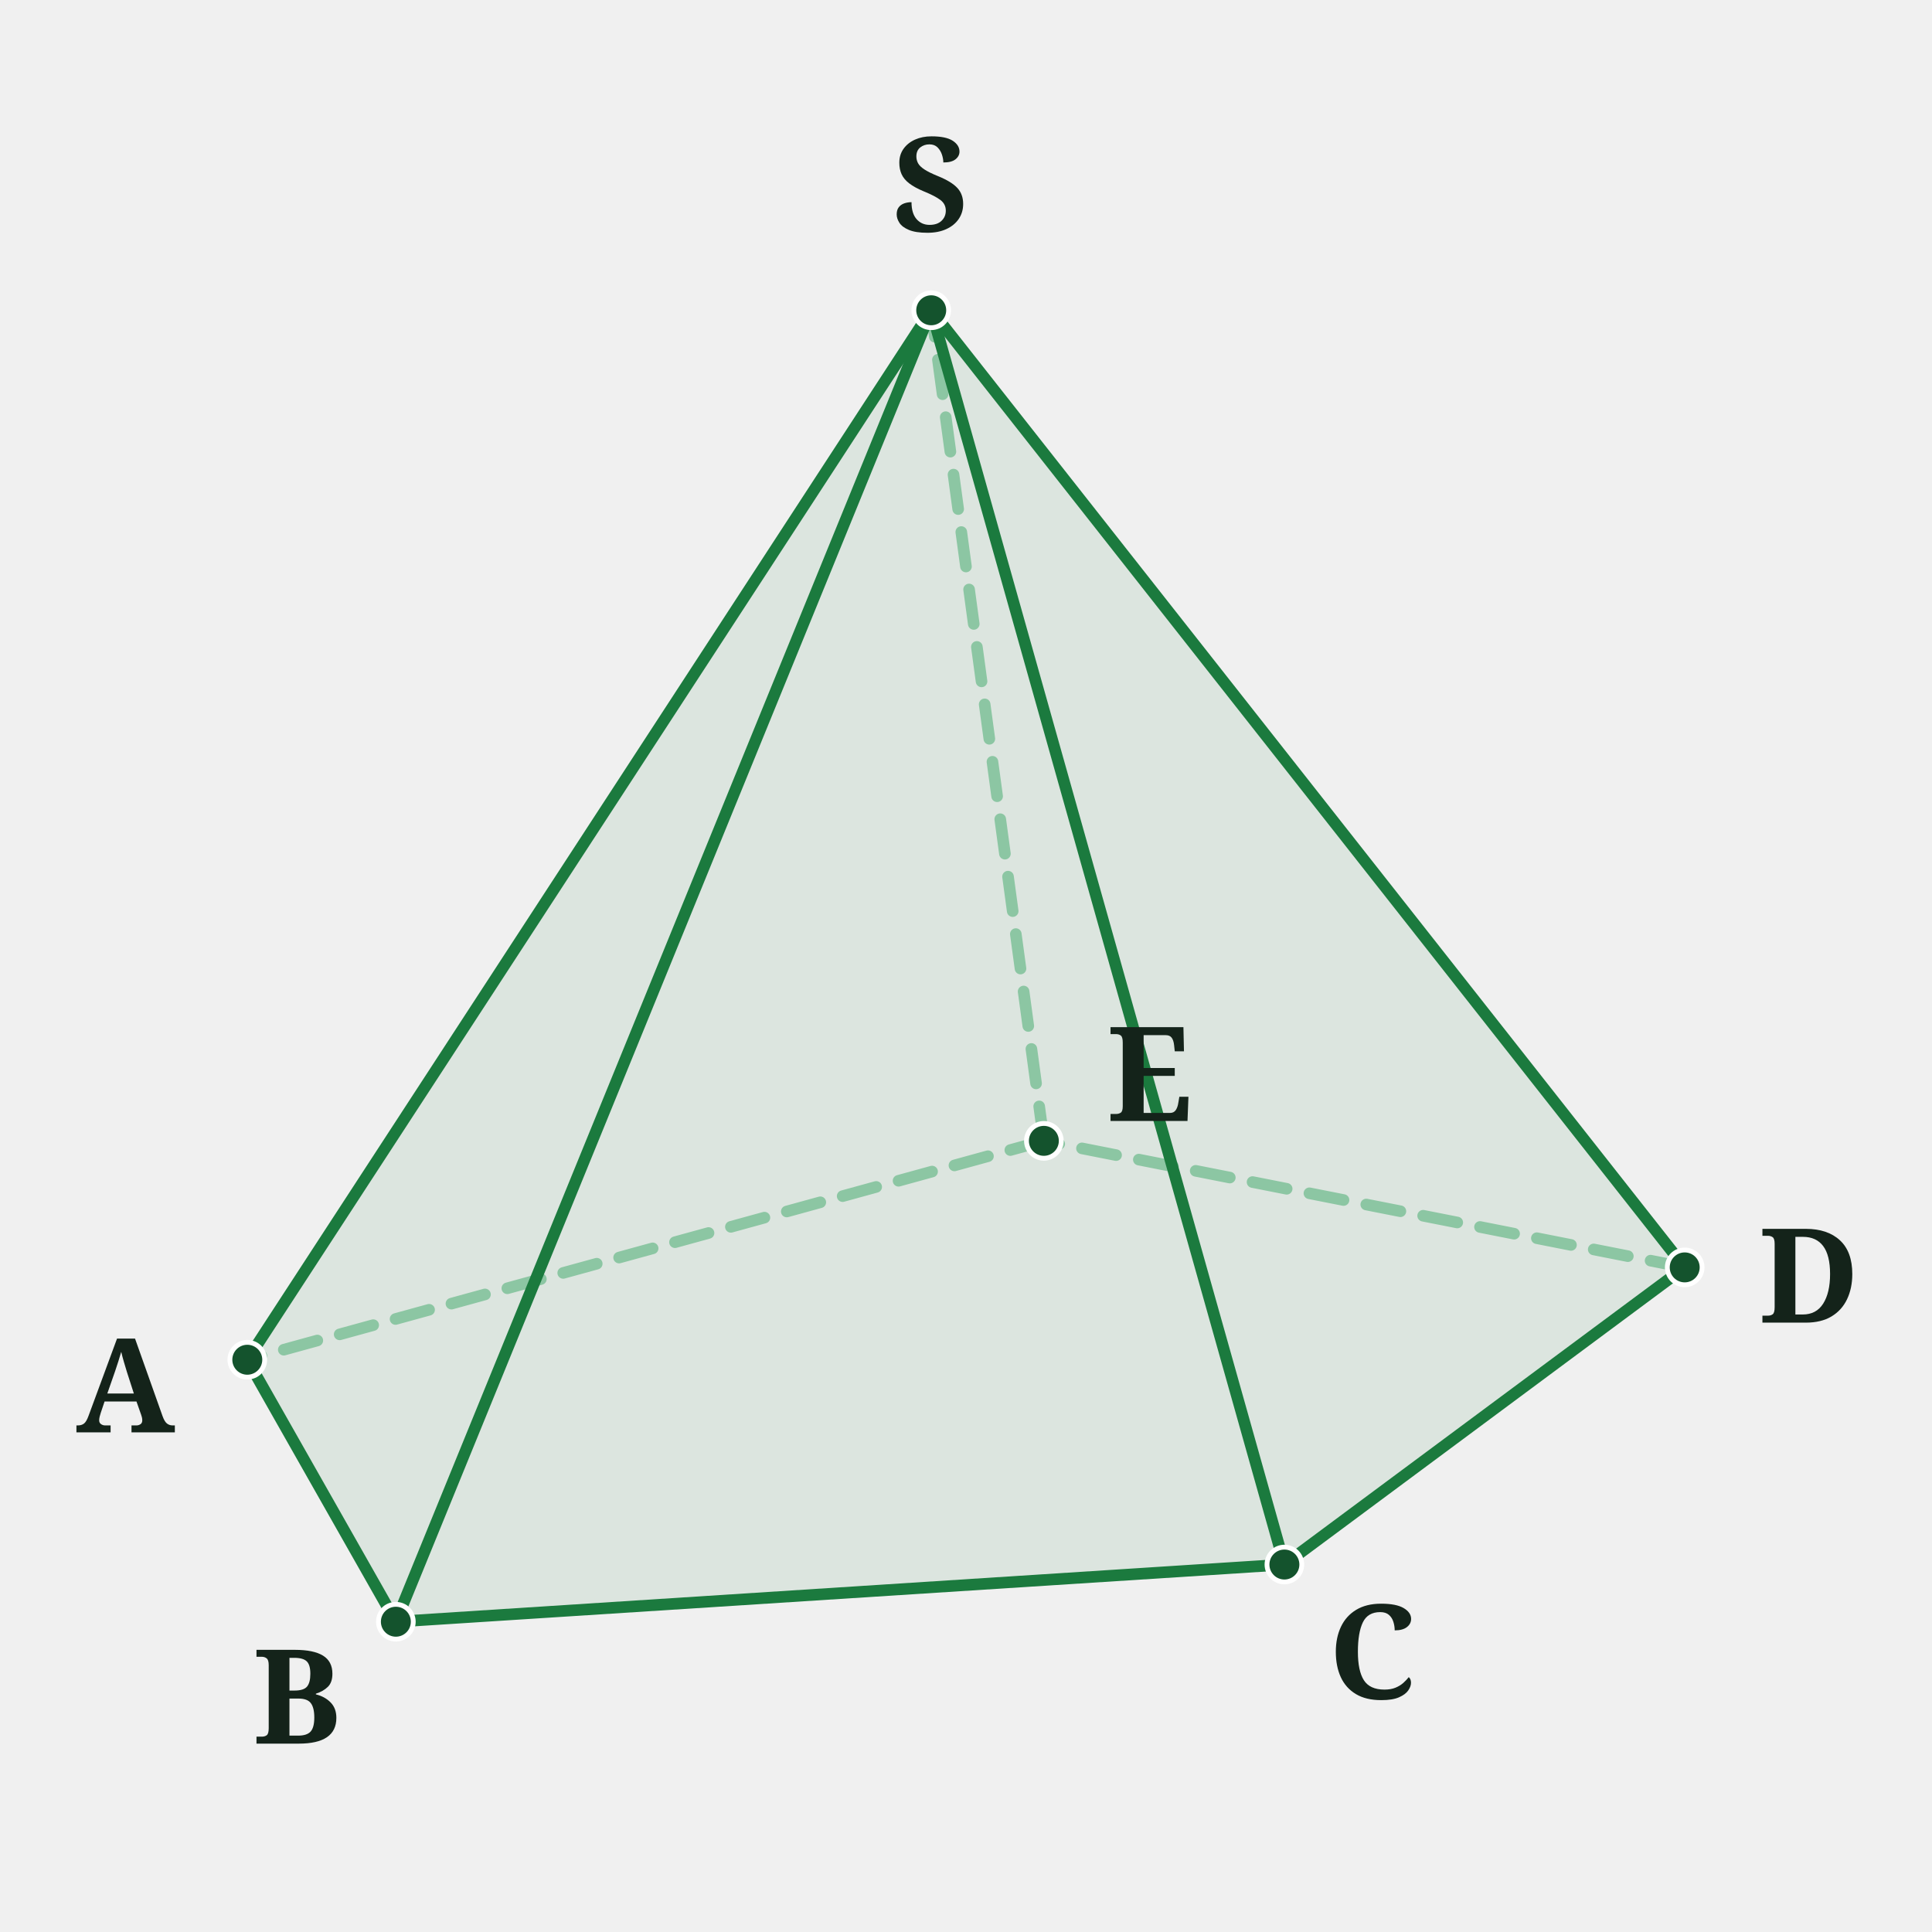
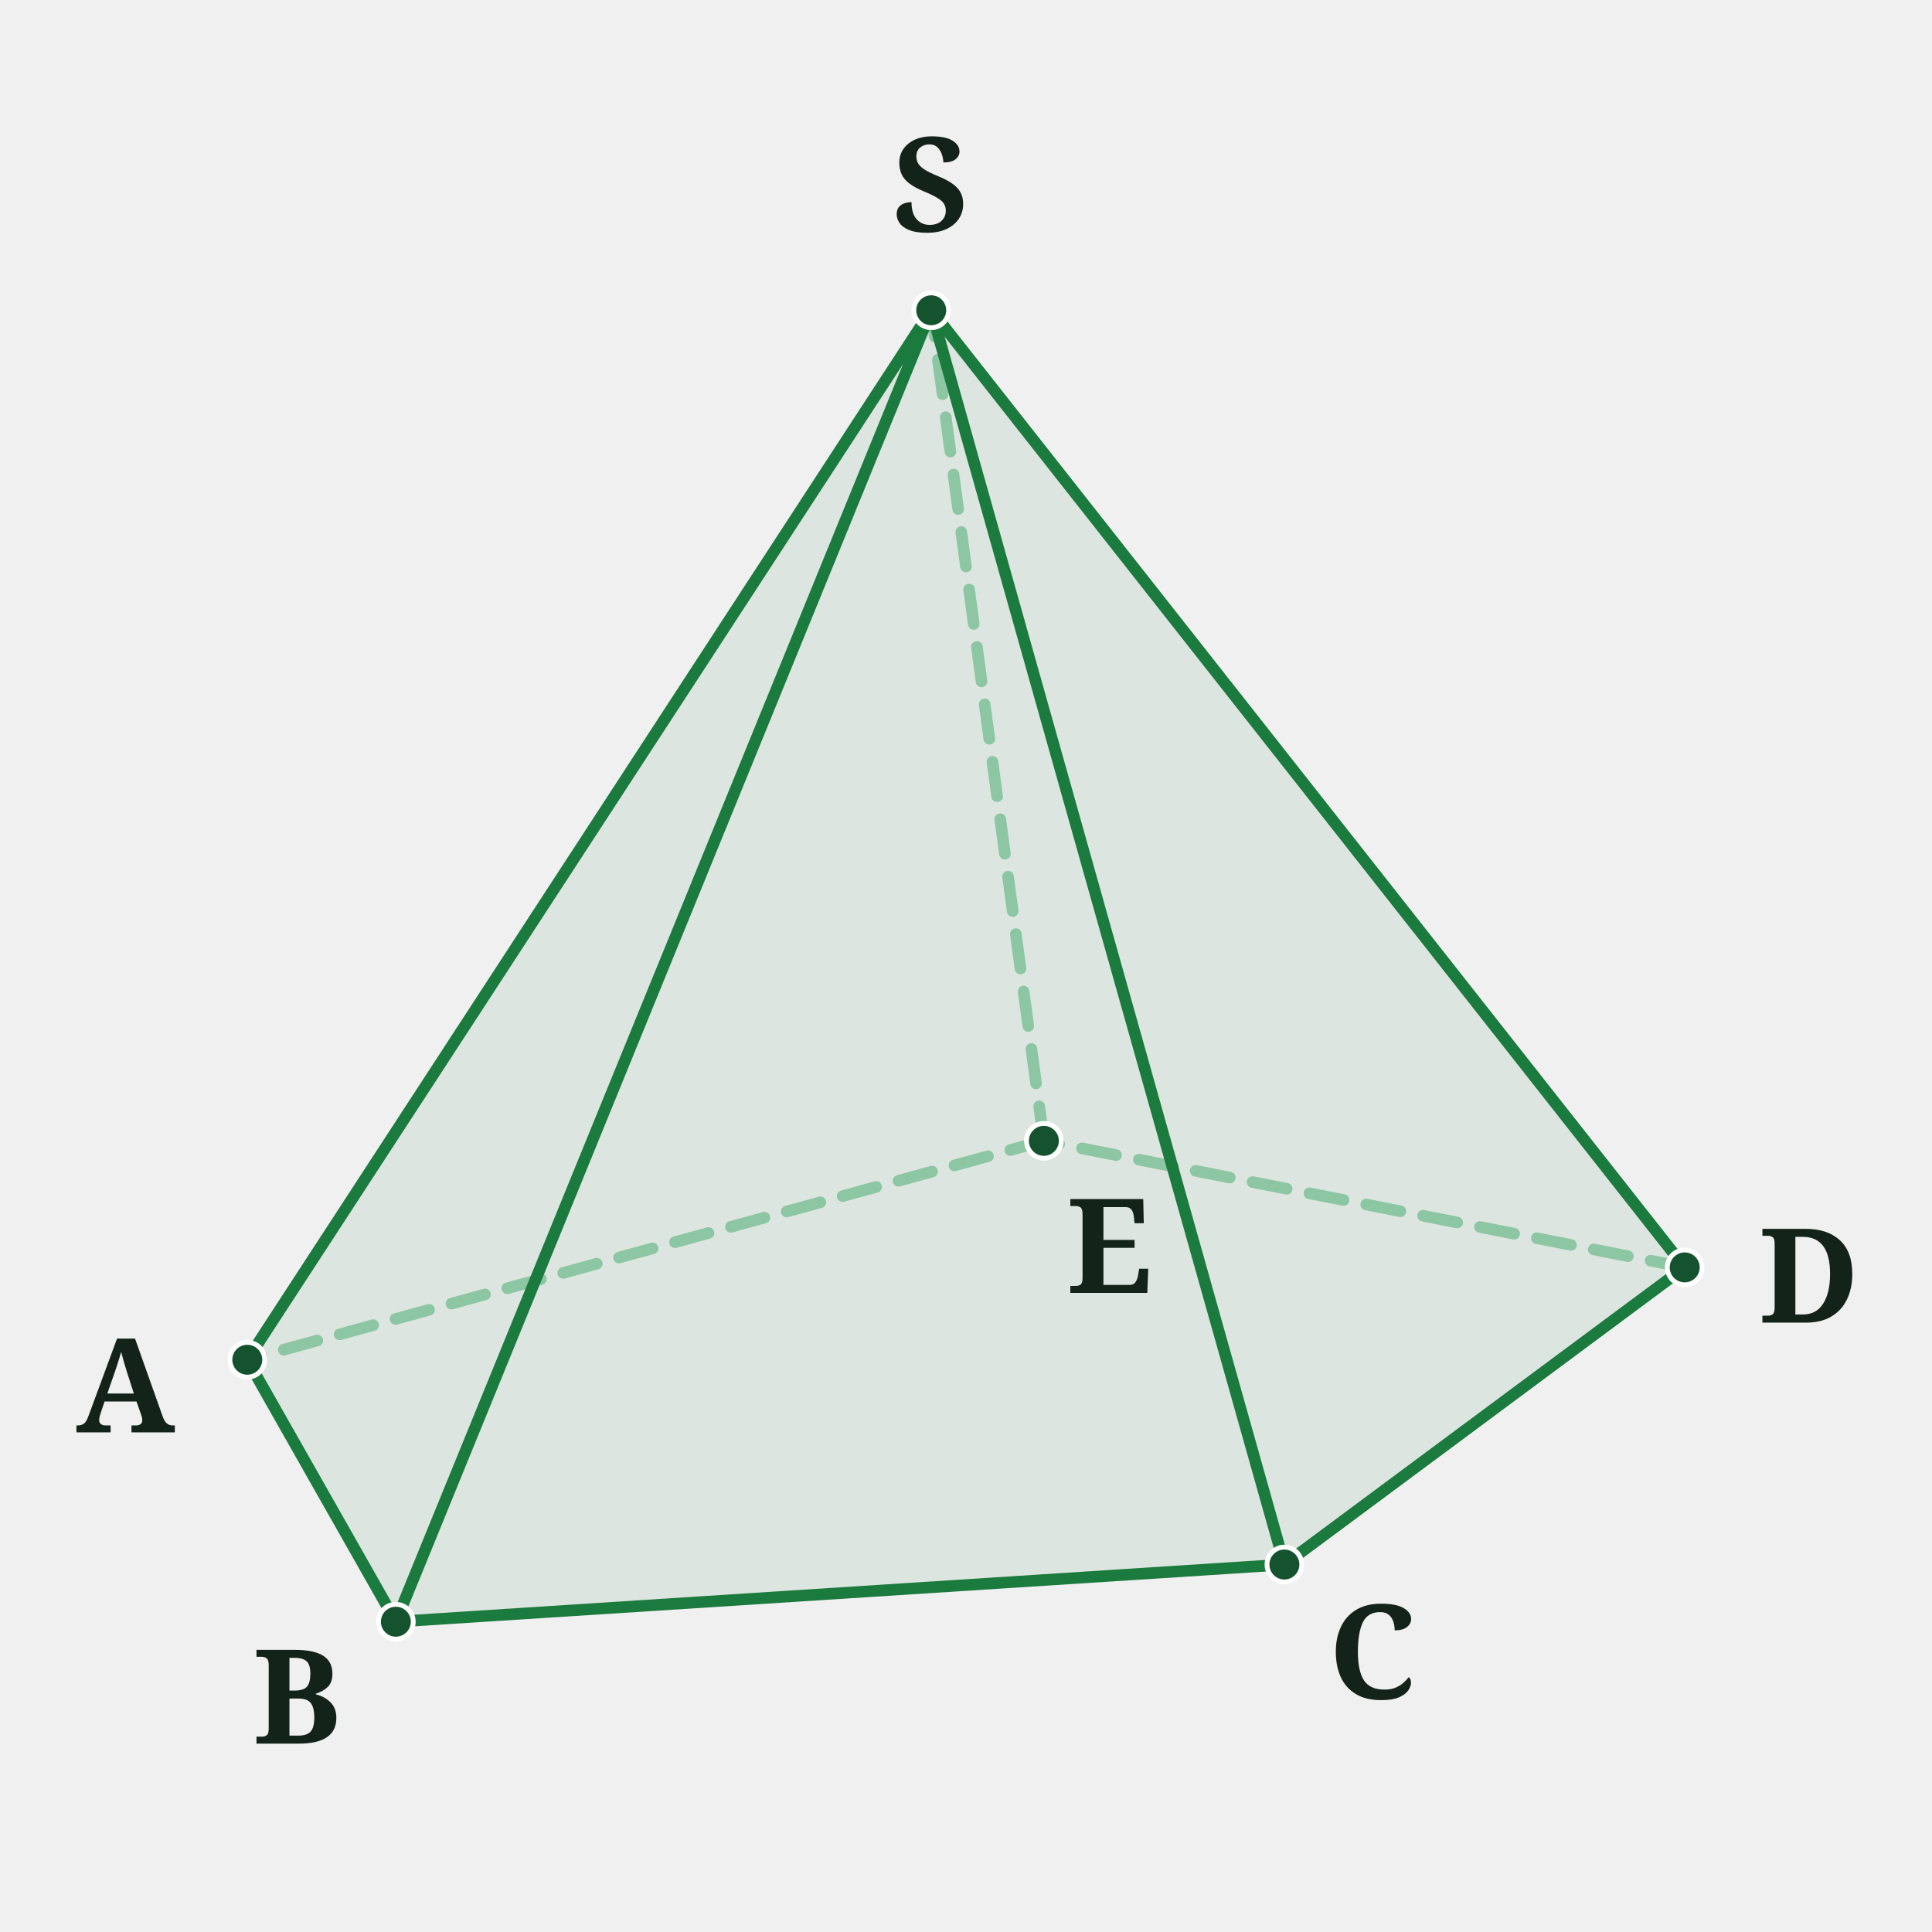
<svg xmlns="http://www.w3.org/2000/svg" viewBox="0 0 1000 1000" width="1000" height="1000">
  <polygon points="128.0,703.8 482.0,160.6 872.0,656.0 664.8,809.8 204.9,839.4" fill="#1B7A3E" fill-opacity="0.09" stroke="none" />
  <line x1="872.0" y1="656.0" x2="540.3" y2="590.5" stroke="#8CC6A3" stroke-width="6" stroke-dasharray="18,12" stroke-linecap="round" />
  <line x1="540.3" y1="590.5" x2="128.0" y2="703.8" stroke="#8CC6A3" stroke-width="6" stroke-dasharray="18,12" stroke-linecap="round" />
  <line x1="540.3" y1="590.5" x2="482.0" y2="160.6" stroke="#8CC6A3" stroke-width="6" stroke-dasharray="18,12" stroke-linecap="round" />
  <line x1="128.0" y1="703.8" x2="204.9" y2="839.4" stroke="#1B7A3E" stroke-width="6" stroke-linecap="round" />
  <line x1="128.0" y1="703.8" x2="482.0" y2="160.6" stroke="#1B7A3E" stroke-width="6" stroke-linecap="round" />
  <line x1="204.9" y1="839.4" x2="664.8" y2="809.8" stroke="#1B7A3E" stroke-width="6" stroke-linecap="round" />
  <line x1="204.9" y1="839.4" x2="482.0" y2="160.6" stroke="#1B7A3E" stroke-width="6" stroke-linecap="round" />
  <line x1="664.8" y1="809.8" x2="872.0" y2="656.0" stroke="#1B7A3E" stroke-width="6" stroke-linecap="round" />
  <line x1="664.8" y1="809.8" x2="482.0" y2="160.6" stroke="#1B7A3E" stroke-width="6" stroke-linecap="round" />
  <line x1="872.0" y1="656.0" x2="482.0" y2="160.6" stroke="#1B7A3E" stroke-width="6" stroke-linecap="round" />
  <circle cx="128.0" cy="703.8" r="9" fill="#14532D" stroke="#fff" stroke-width="2.5" />
  <circle cx="204.9" cy="839.4" r="9" fill="#14532D" stroke="#fff" stroke-width="2.5" />
  <circle cx="664.8" cy="809.8" r="9" fill="#14532D" stroke="#fff" stroke-width="2.5" />
  <circle cx="872.0" cy="656.0" r="9" fill="#14532D" stroke="#fff" stroke-width="2.5" />
  <circle cx="540.3" cy="590.5" r="9" fill="#14532D" stroke="#fff" stroke-width="2.5" />
  <circle cx="482.0" cy="160.6" r="9" fill="#14532D" stroke="#fff" stroke-width="2.5" />
  <text x="64.9" y="741.4" font-family="Lora, Georgia, serif" font-weight="700" font-size="68" fill="#14231A" text-anchor="middle">A</text>
  <text x="153.7" y="902.5" font-family="Lora, Georgia, serif" font-weight="700" font-size="68" fill="#14231A" text-anchor="middle">B</text>
  <text x="710.4" y="879.3" font-family="Lora, Georgia, serif" font-weight="700" font-size="68" fill="#14231A" text-anchor="middle">C</text>
  <text x="936.4" y="684.6" font-family="Lora, Georgia, serif" font-weight="700" font-size="68" fill="#14231A" text-anchor="middle">D</text>
-   <text x="595.1" y="580.2" font-family="Lora, Georgia, serif" font-weight="700" font-size="68" fill="#14231A" text-anchor="middle">E</text>
+   <text x="574.3" y="669.2" font-family="Lora, Georgia, serif" font-weight="700" font-size="68" fill="#14231A" text-anchor="middle">E</text>
  <text x="482.0" y="119.8" font-family="Lora, Georgia, serif" font-weight="700" font-size="68" fill="#14231A" text-anchor="middle">S</text>
</svg>
